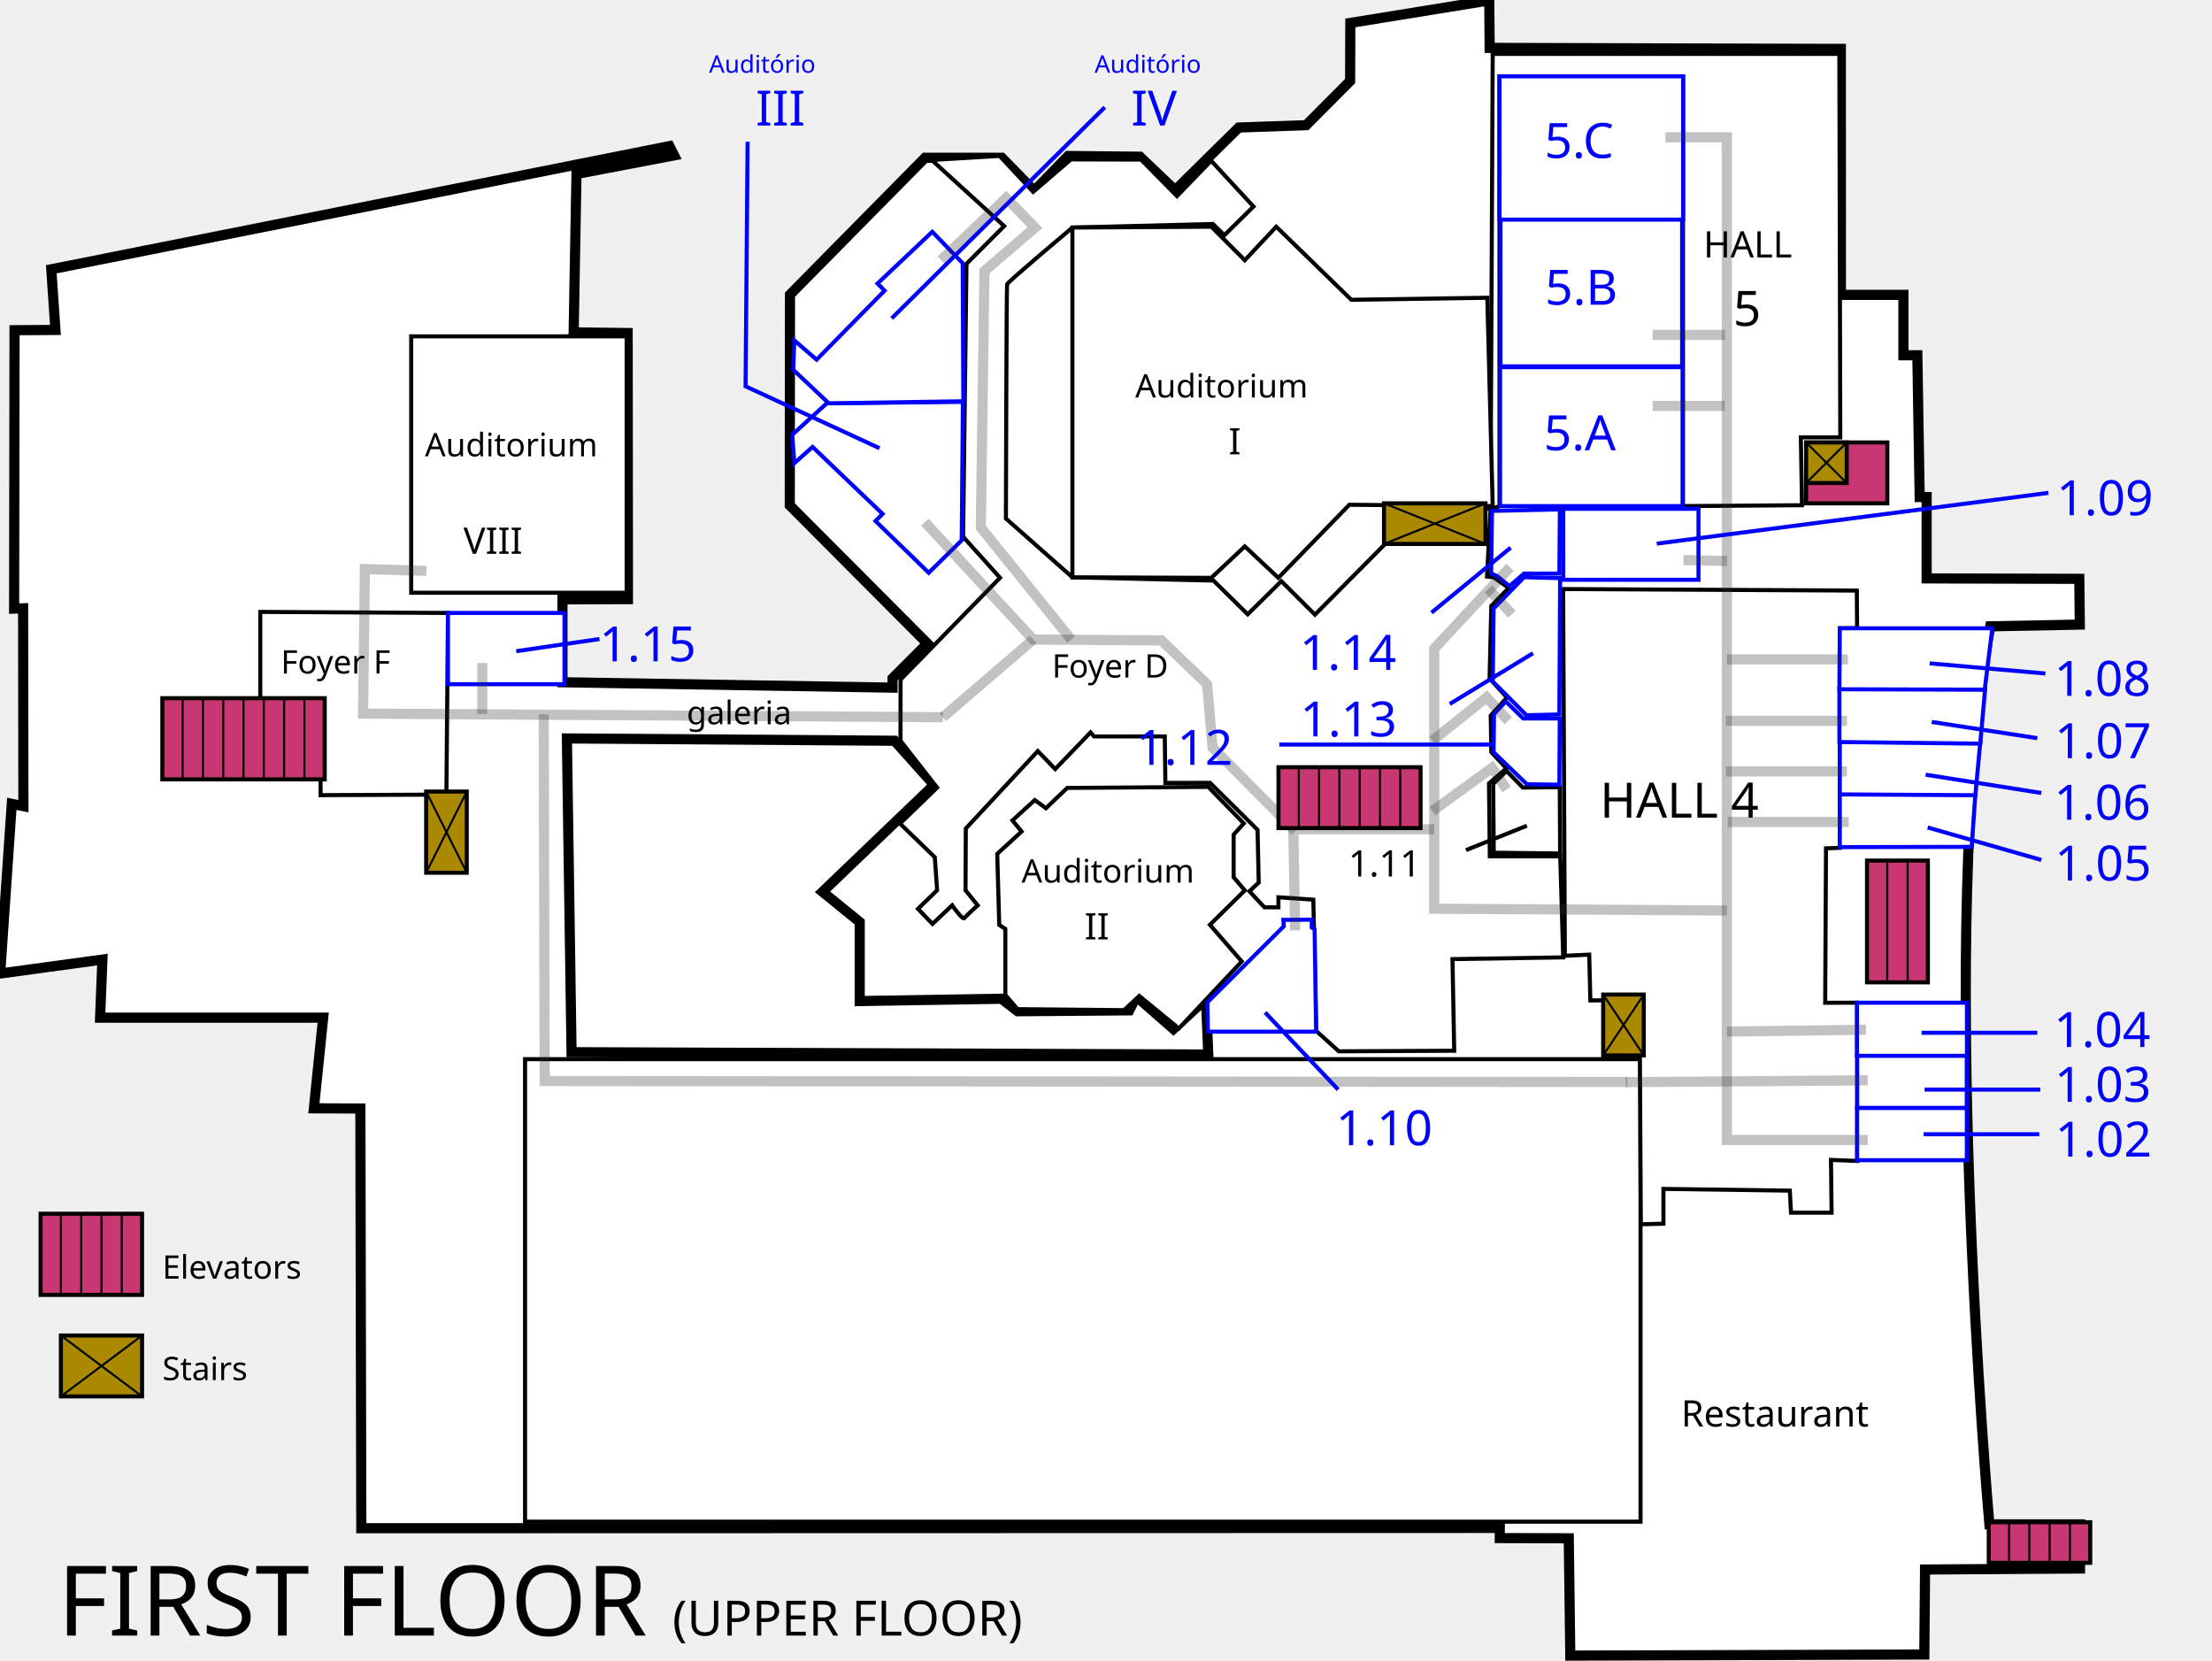
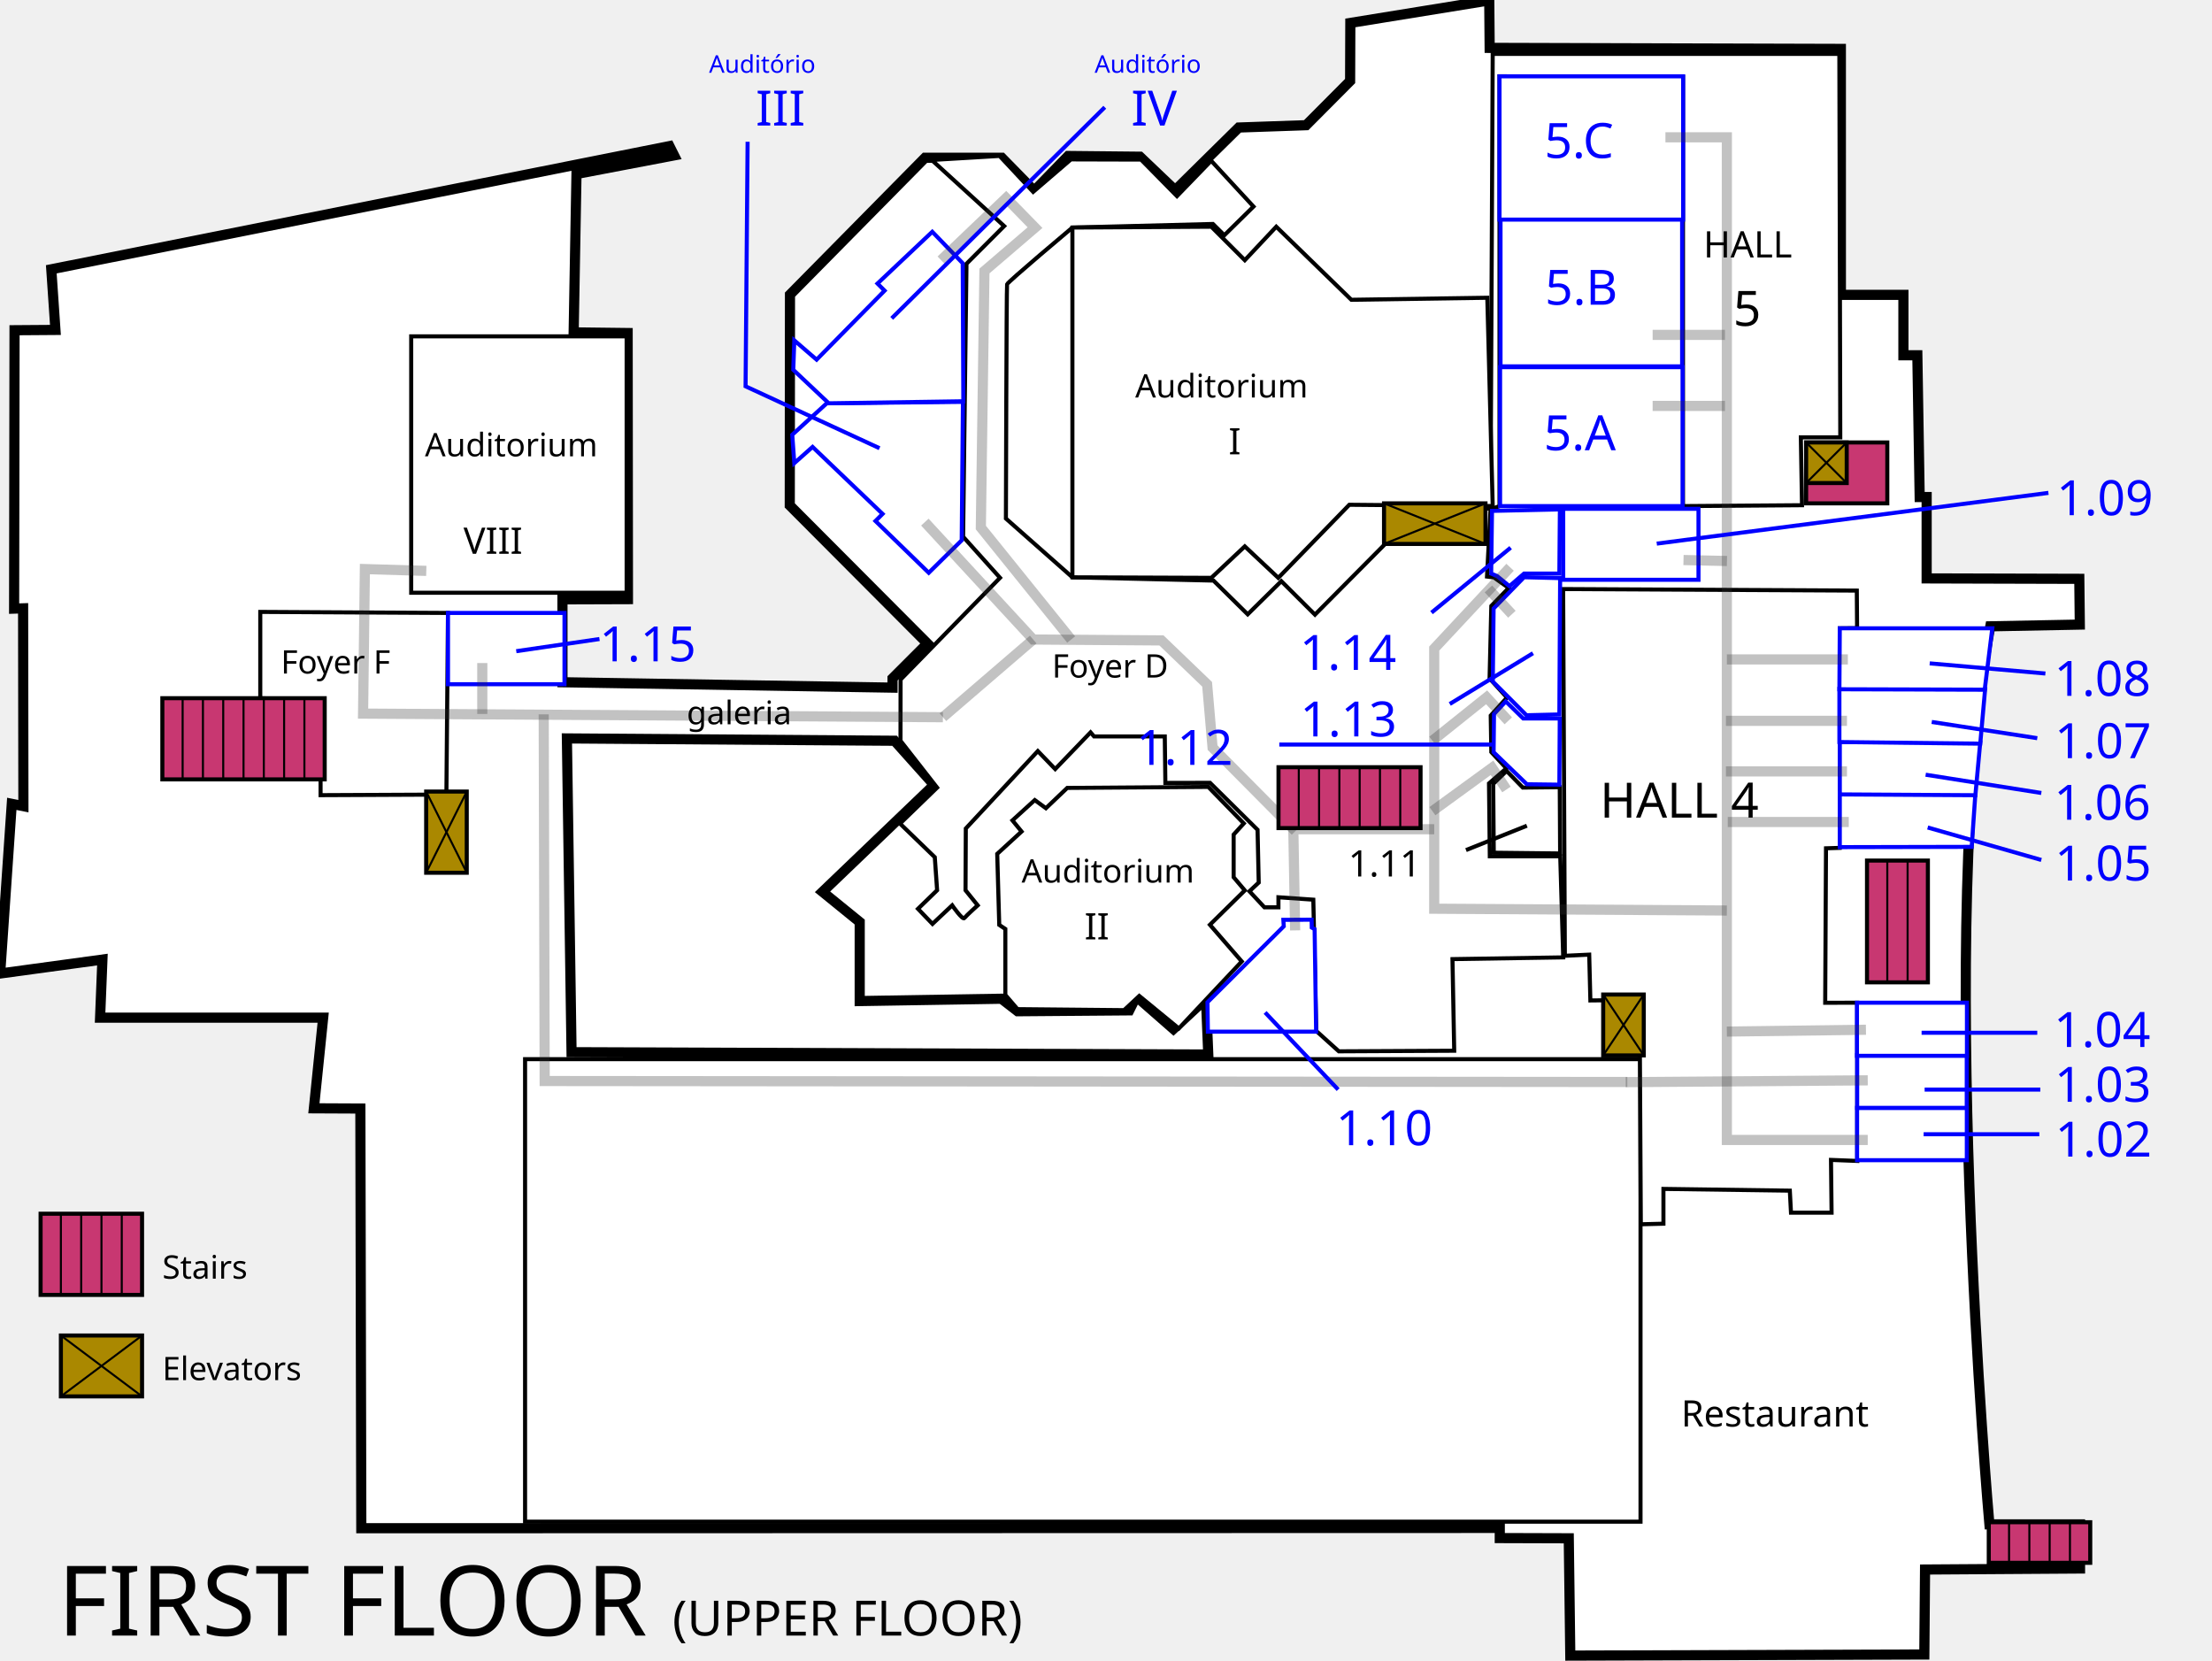
<svg xmlns="http://www.w3.org/2000/svg" viewBox="0 0 1090 818">
  <style>
    rect, path { fill:white; stroke:#000000; stroke-width: 2px;}
    text { font-size: 16px; font-family: sans-serif;}
    text.w3c, text.bigger { font-size: 2em; }
    text.w3c { fill: blue; }
    .w3c-line, rect.w3c, path.w3c { stroke:blue; stroke-width: 2px;}
    .w3c-line { fill: none; }
    #walkpaths path { fill: none; stroke: rgba(50, 50, 50, 0.3); stroke-width: 5px }
    #building path { stroke-width: 5px; }
  </style>
  <g transform="translate(-130.603,-133.16)" id="building">
    <path id="building" d="m 308.641,886.111 561.002,-0.145 0,5 34,0.105 0.75,57.796 174.453,-0.54 0.355,-41.869 76.368,-0.5 0,-21.757 -44.66,0 c 0,0 -26.489,-298.522 0.434,-442.456 l 44.12,-0.85 -0.25,-22.547 -75.223,-0.21 0,-40.079 -3.435,0 -1.145,-69.852 -6.871,0 0,-29.773 -30.813,0 -0.01,-121.184 -173.06,-0.5 -0.201,-23.391 -68.457,11.096 -0.105,28.628 -21.652,21.757 -33.208,1.145 -31.354,30.918 -17.346,-16.532 -35.394,-0.355 -16.717,17.177 -15.991,-16.322 -37.789,0 -66.562,67.457 -0.105,103.851 67.812,68.022 -17.177,17.177 0,4.58 -162.649,-2.66 0,-40.842 32.271,-0.107 -0.145,-131.107 -26.607,-0.318 1.395,-78.037 48.095,-9.161 -2.29,-4.58 -304.601,60.691 2.04,29.878 -20.152,0.145 -0.21,137.164 4.435,-0.145 0.145,97.48 -5.726,-1.145 -5.726,83.594 50.385,-6.871 -1.145,28.628 109.931,0 -4.58,44.66 22.902,0.105 z" />
    <path id="inoutside" d="m 571.413,498.126 -161.461,-1.145 2.29,154.591 313.762,1.145 -1.145,-27.483 -16.032,14.887 -18.322,-16.032 -3.435,6.871 -55.012,0.438 -7.969,-6.164 -69.852,1.145 0,-38.934 -18.322,-14.887 54.966,-52.675 z" />
  </g>
  <g transform="translate(-130.603,-133.16)" id="rooms">
    <rect id="hall2galeria" y="655.007" x="389.34" height="227.878" width="549.656" />
    <path id="hall4" d="m 900.865,423.391 0.849,180.686 12,-0.571 0.571,22.571 24.254,-0.243 0.604,110.529 11.143,-0.286 0,-17.143 62.286,0.857 0.572,10.857 20,0 -0.286,-26 12.951,0.502 0,-77.958 -15.808,0.028 0.393,-76.107 6.797,-0.21 0,-108.182 8.524,-0.072 -0.137,-18.507 z" />
    <path id="hall5" d="m 866.16,159.724 -1.096,224.398 4.449,-1.605 0,-211.757 90.414,0.25 0,211.507 58.645,-0.441 -0.571,-33.429 19.429,0 -0.459,-188.924 z" />
    <path id="foyerd" d="m 623.381,417.838 -49,50.143 -0.048,30.143 18.048,23.095 -18.286,17.714 17.143,16.571 1.143,16.286 -9.429,9.143 7.143,7.429 9.714,-9.143 c 0,0 5.143,7.429 6,6.286 0.857,-1.143 6.571,-6.286 6.571,-6.286 l -6,-7.429 0.143,-30.429 L 642,503.219 650.571,512.077 668,494 l 1.714,2 34.857,0 0.286,22.905 22,-0.048 23.429,23.143 0.571,26 -4.571,4.286 7.381,7.905 6.905,0 0,-4.952 17.19,1.19 1.428,64.665 11.143,10.049 56.857,-0.286 -0.857,-45.143 54.571,-0.857 -1.473,-49.812 -34.702,0 -0.397,-35.903 8.571,-7.429 -7.429,-8 -0.286,-18 8,-8.857 -8.571,-9.429 0.857,-35.714 8.571,-8.857 -7.318,-5.221 -3.376,-0.405 1.757,-33.47 -51.111,-0.475 -0.524,17.571 L 778.571,436 762,419.505 l -16.571,16.333 -16.857,-16.619 -69.523,-1.626 -32.763,-28.945 c 0,0 0.286,-114.286 0.571,-115.429 0.286,-1.143 32.191,-27.942 32.191,-27.942 l 69.237,-1.773 5.619,5.571 14.381,-14.143 -20.857,-22.571 -16.857,17.429 -17.714,-18 -34.524,-0.095 -18.619,16 -16.571,-17.714 -33.429,2 35.714,32.571 -18.571,18.571 -1.667,134.476 z" />
    <path id="foyerf" d="m 351.354,435.157 -92.497,-0.509 0,42.571 25.143,0.571 0.286,39.143 4.286,0 0,8 62,-0.286 z" />
    <path id="auditorium1" d="m 659.048,245.278 0,172.315 68.452,0.269 16.5,-15.5 16.5,15.5 35,-36 70.66,0.628 L 863.5,279.862 l -67,1 -37,-36 -15.5,16.5 -16.5,-16.5 z" />
    <path id="auditorium2" d="m 726,520.862 -69.5,0.5 -10.5,10 -5.5,-4 -11,10 4.5,5.5 -12,11 1,35 3,2 0,32.5 6,7 52.5,0.5 7.5,-7 19.5,16 31,-33 -15.695,-18.071 17.195,-16.929 -5.5,-6.5 0,-21 5,-5.5 z" />
    <path class="w3c" id="auditorio3" d="m 605.103,331.161 -0.6,68.2 -16.25,16 -26.25,-25.5 3.5,-3.5 -34.5,-33 -9,8 -1,-14 17,-15.5 z" />
    <path class="w3c" id="auditorio4" d="m 522,300.862 11,9.5 33.5,-34 -3.5,-3.5 27,-25.5 15,15.5 0.3,68 -66.3,1 -17.5,-16.5 z" />
    <rect id="auditorium8" y="298.875" x="333.229" height="126.329" width="106.161" />
    <rect class="w3c" id="room5a" y="314.062" x="869.793" height="68.456" width="89.92" />
    <rect class="w3c" id="room5b" y="240.062" x="870.009" height="73.601" width="89.488" />
    <rect class="w3c" id="room5c" y="170.761" x="869.509" height="70.601" width="90.488" />
    <rect class="w3c" id="room102" y="679" x="1045.713" height="25.787" width="54.074" />
    <rect class="w3c" id="room103" y="653" x="1045.75" height="26" width="54" />
    <rect class="w3c" id="room104" y="627.192" x="1045.654" height="26.171" width="54.192" />
    <path class="w3c" id="room105" d="m 1037.2,524 -0.01,26.54 65,-0.14 1.8,-26 z" />
    <path class="w3c" id="room106" d="m 1037.2,498.762 0,25.8 66.8,0.4 2.4,-26 z" />
    <path class="w3c" id="room107" d="m 1037,472.562 0,26.2 69.4,0.8 2.4,-26.8 z" />
    <path class="w3c" id="room108" d="m 1037.19,442.72 -0.19,30.043 71.6,0.2 3.743,-30.243 z" />
    <rect class="w3c" id="room109" y="383.849" x="900.905" height="34.969" width="66.658" />
    <path class="w3c" id="room110" d="m 725.6,626.962 37.6,-37.4 -0.2,-3.2 13.943,-0.071 0.057,3.871 1.4,0.8 0.743,50.494 -53.338,0 z" />
    <path id="room111" d="M 899.384,553.658 899.2,521 l -18.2,0.2 -8,-8.2 -6.6,6.4 0.282,33.895 z" />
    <path class="w3c" id="room112" d="m 899,519.762 0.2,-32.6 -18,0 -8.6,-8.4 -5.8,6.2 -0.2,18.8 16.4,15.8 z" />
    <path class="w3c" id="room113" d="M 899.384,417.998 881.6,417.562 l -15,15.4 -0.4,36 16.6,16.6 16.2,-0.4 z" />
    <path class="w3c" id="room114" d="m 899.266,384.123 -33.452,0.75 -0.414,30.89 2.95,1.25 6.05,4.95 7.2,-6.2 17.4,0 z" />
    <rect class="w3c" id="room115" y="435.157" x="351.354" height="35.116" width="57.41" />
  </g>
  <g id="walkpaths">
    <path d="m 801.088,533.169 119.273,-0.89" />
    <path d="m 820.67,67.647 30.263,0 0,464.631" />
    <path d="m 910.57,324.886 -59.637,0" />
    <path d="m 910.125,355.149 -59.637,0" />
    <path d="m 910.125,380.072 -59.637,0" />
    <path d="m 911.015,404.995 -59.637,0" />
    <path d="m 850,200 -35.637,0" />
    <path d="m 850,165 -35.637,0" />
    <path d="m 919.471,507.356 -68.538,0.89" />
    <path d="m 850.934,532.279 0,29.373 69.428,0" />
    <path d="m 829.571,275.93 21.416,0.472" />
    <path d="m 850.934,448.609 -144.196,-0.89 0,-128.174 37.384,-40.054" />
    <path d="m 733.441,290.172 11.571,12.461" />
    <path d="M 743.232,355.149 732.551,343.578 705.848,364.94" />
    <path d="m 742.342,388.973 -7.121,-10.681 -29.373,21.362" />
    <path d="m 638.2,458.4 -0.89,-49.845 69.428,0" />
    <path d="m 638.307,409.498 -40.793,-41.139 -2.689,-31.221 -22.492,-21.599 -63.197,-0.445 -53.406,-57.856" />
    <path d="M 527.828,315.095 483.323,259.909 485.103,133.515 510.026,112.152 495.785,97.57 463.741,128.174" />
    <path d="m 509.136,315.095 -44.505,38.274 m -226.975,-1.603 0,-25.1" />
    <path d="m 210.063,281.271 -30.263,-0.89 -0.89,71.208 285.721,1.78" />
    <path d="m 267.925,351.962 0.472,180.66 533.491,0.472" />
  </g>
  <g transform="translate(-130.603,-133.16)" id="labels">
    <text y="939" x="159" style="font-size:4em;">FIRST FLOOR <tspan style="font-size:50%;">(UPPER FLOOR)</tspan>
    </text>
    <text y="467" x="649">Foyer D</text>
    <text y="465" x="269">Foyer F</text>
    <text y="490" x="469">galeria</text>
    <text style="display: none" y="779.866" x="540.645" class="bigger">HALL 2 GALERIA</text>
    <text y="536" x="919" class="bigger">HALL 4</text>
    <text y="836" x="959" style="font-size: 1.5em;">Restaurant</text>
    <text y="260" x="970" class="bigger" style="font-size: 1.5em;">HALL</text>
    <text y="293.696" x="984.667" class="bigger">5</text>
    <text y="329" x="690">Auditorium</text>
    <text y="357" x="736" style="font-size:1.5em">I</text>
    <text y="568" x="634">Auditorium</text>
    <text y="596" x="665" style="font-size:1.5em">II</text>
    <text class="w3c" y="169" x="480" style="font-size: 1em">Auditório</text>
    <text class="w3c" y="195" x="503">III</text>
    <text class="w3c" y="169" x="670" style="font-size: 1em">Auditório</text>
    <text class="w3c" y="195" x="688">IV</text>
    <text y="358" x="340">Auditorium</text>
    <text y="406" x="359" style="font-size:1.5em">VIII</text>
    <text class="w3c" y="211" x="891.659">5.C</text>
    <text class="w3c" y="283.296" x="891.947">5.B</text>
    <text class="w3c" y="355" x="891.341">5.A</text>
    <text class="w3c" y="459" x="426">1.15</text>
    <text class="w3c" y="476" x="1142.834">1.08</text>
    <text class="w3c" y="506.696" x="1143.091">1.07</text>
    <text class="w3c" y="537.029" x="1142.754">1.06</text>
    <text class="w3c" y="567" x="1143.12">1.05</text>
    <text class="w3c" y="649" x="1142.651">1.04</text>
    <text class="w3c" y="676" x="1143.01">1.03</text>
    <text class="w3c" y="703" x="1143.31">1.02</text>
    <text class="w3c" y="697.414" x="788.895">1.10</text>
    <text class="w3c" y="387" x="1144">1.09</text>
    <text class="w3c" y="463.204" x="771.061">1.14</text>
    <text class="w3c" y="496" x="771.3">1.13</text>
    <text class="w3c" y="510" x="690.5">1.12</text>
    <text y="565" x="795" style="font-size:1.5em;">1.11</text>
    <path class="w3c-line" d="m 1079,670 57,0" />
    <path class="w3c-line" d="m 1077.5,642 57,0" />
    <path class="w3c-line" d="m 1078.5,692 57,0" />
    <path class="w3c-line" d="m 1081.5,460 57,5" />
    <path class="w3c-line" d="m 1082.5,488.862 52,8" />
    <path class="w3c-line" d="m 1079.5,514.862 57,9" />
    <path class="w3c-line" d="m 1080.5,540.862 56,16" />
    <path class="w3c-line" d="m 754,632 36,38" />
    <path class="w3c-line" d="m 1140,376 -193,25" />
    <path class="w3c-line" d="m 836,435 39,-32" />
    <path class="w3c-line" d="m 845,480 41,-25" />
    <path class="w3c-line" d="m 761,500 105,0" />
    <path d="m 853,552 30,-12" />
    <path class="w3c-line" d="m 426,448 -41,6" />
    <path class="w3c-line" d="m 499,203 -1,120.5 66,30.5" />
    <path class="w3c-line" d="m 675,186 -105,104" />
  </g>
  <g id="extras">
    <path d="m 210,390 20,0 l 0,40 l -20,0 l 0,-40 z" style="fill:#aa8800;" />
    <path d="m 210,390 20,40" style="fill:none;stroke-width:1px;" />
    <path d="m 230,390 -20,40" style="fill:none;stroke-width:1px;" />
    <path d="m 80,344 80,0 l 0,40 l -80,0 l 0,-40 z" style="fill:#c83771;" />
    <path d="m 110,344 0,40" style="fill:none;stroke-width:1px;" />
    <path d="m 120,344 0,40" style="fill:none;stroke-width:1px;" />
    <path d="m 130,344 0,40" style="fill:none;stroke-width:1px;" />
    <path d="m 140,344 0,40" style="fill:none;stroke-width:1px;" />
    <path d="m 150,344 0,40" style="fill:none;stroke-width:1px;" />
    <path d="m 100,344 0,40" style="fill:none;stroke-width:1px;" />
    <path d="m 90,344 0,40" style="fill:none;stroke-width:1px;" />
    <path d="m 920,424 30,0 l 0,60 l -30,0 l 0,-60 z" style="fill:#c83771;" />
    <path d="m 930,424 0,60" style="fill:none;stroke-width:1px;" />
    <path d="m 940,424 0,60" style="fill:none;stroke-width:1px;" />
    <path d="m 630,378 70,0 l 0,30 l -70,0 l 0,-30 z" style="fill:#c83771;" />
    <path d="m 640,378 0,30" style="fill:none;stroke-width:1px;" />
    <path d="m 650,378 0,30" style="fill:none;stroke-width:1px;" />
    <path d="m 660,378 0,30" style="fill:none;stroke-width:1px;" />
    <path d="m 670,378 0,30" style="fill:none;stroke-width:1px;" />
    <path d="m 680,378 0,30" style="fill:none;stroke-width:1px;" />
    <path d="m 690,378 0,30" style="fill:none;stroke-width:1px;" />
    <path d="M 980,750 1030,750 l 0,20 l -50,0 l 0,-20 z" style="fill:#c83771;" />
    <path d="m 990,750 0,20" style="fill:none;stroke-width:1px;" />
    <path d="m 1000,750 0,20" style="fill:none;stroke-width:1px;" />
    <path d="m 1010,750 0,20" style="fill:none;stroke-width:1px;" />
    <path d="m 1020,750 0,20" style="fill:none;stroke-width:1px;" />
    <rect y="218" x="890" height="30" width="40" style="fill:#c83771;" />
    <path d="m 682,248 50,0 l 0,20 l -50,0 l 0,-20 z" style="fill:#aa8800;" />
    <path d="M 732,268 682,248" style="fill:none;stroke-width:1px;" />
    <path d="m 732,248 -50,20" style="fill:none;stroke-width:1px;" />
    <path d="m 890,218 20,0 l 0,20 l -20,0 l 0,-20 z" style="fill:#aa8800;" />
    <path d="m 890,218 c 20,20 20,20 20,20" style="fill:none;stroke-width:1px;" />
    <path d="m 910,218 -20,20" style="fill:none;stroke-width:1px;" />
    <path d="m 790,490 20,0 l 0,30 l -20,0 l 0,-30 z" style="fill:#aa8800;" />
    <path d="m 790,490 20,30" style="fill:none;stroke-width:1px;" />
    <path d="m 810,490 -20,30" style="fill:none;stroke-width:1px;" />
    <path d="m 20,598 50,0 l 0,40 l -50,0 l 0,-40 z" style="fill:#c83771;" />
    <path d="m 30,598 0,40" style="fill:none;stroke-width:1px;" />
    <path d="m 40,598 0,40" style="fill:none;stroke-width:1px;" />
    <path d="m 50,598 0,40" style="fill:none;stroke-width:1px;" />
    <path d="m 60,598 0,40" style="fill:none;stroke-width:1px;" />
-     <text y="630" x="80">Elevators</text>
+     <text y="630" x="80">Stairs</text>
    <path d="m 30,658 40,0 l 0,30 l -40,0 l 0,-30 z" style="fill:#aa8800;" />
    <path d="m 30,658 40,30" style="fill:none;stroke-width:1px;" />
    <path d="M 70,658 30,688" style="fill:none;stroke-width:1px;" />
-     <text y="680" x="80">Stairs</text>
+     <text y="680" x="80">Elevators</text>
  </g>
</svg>
